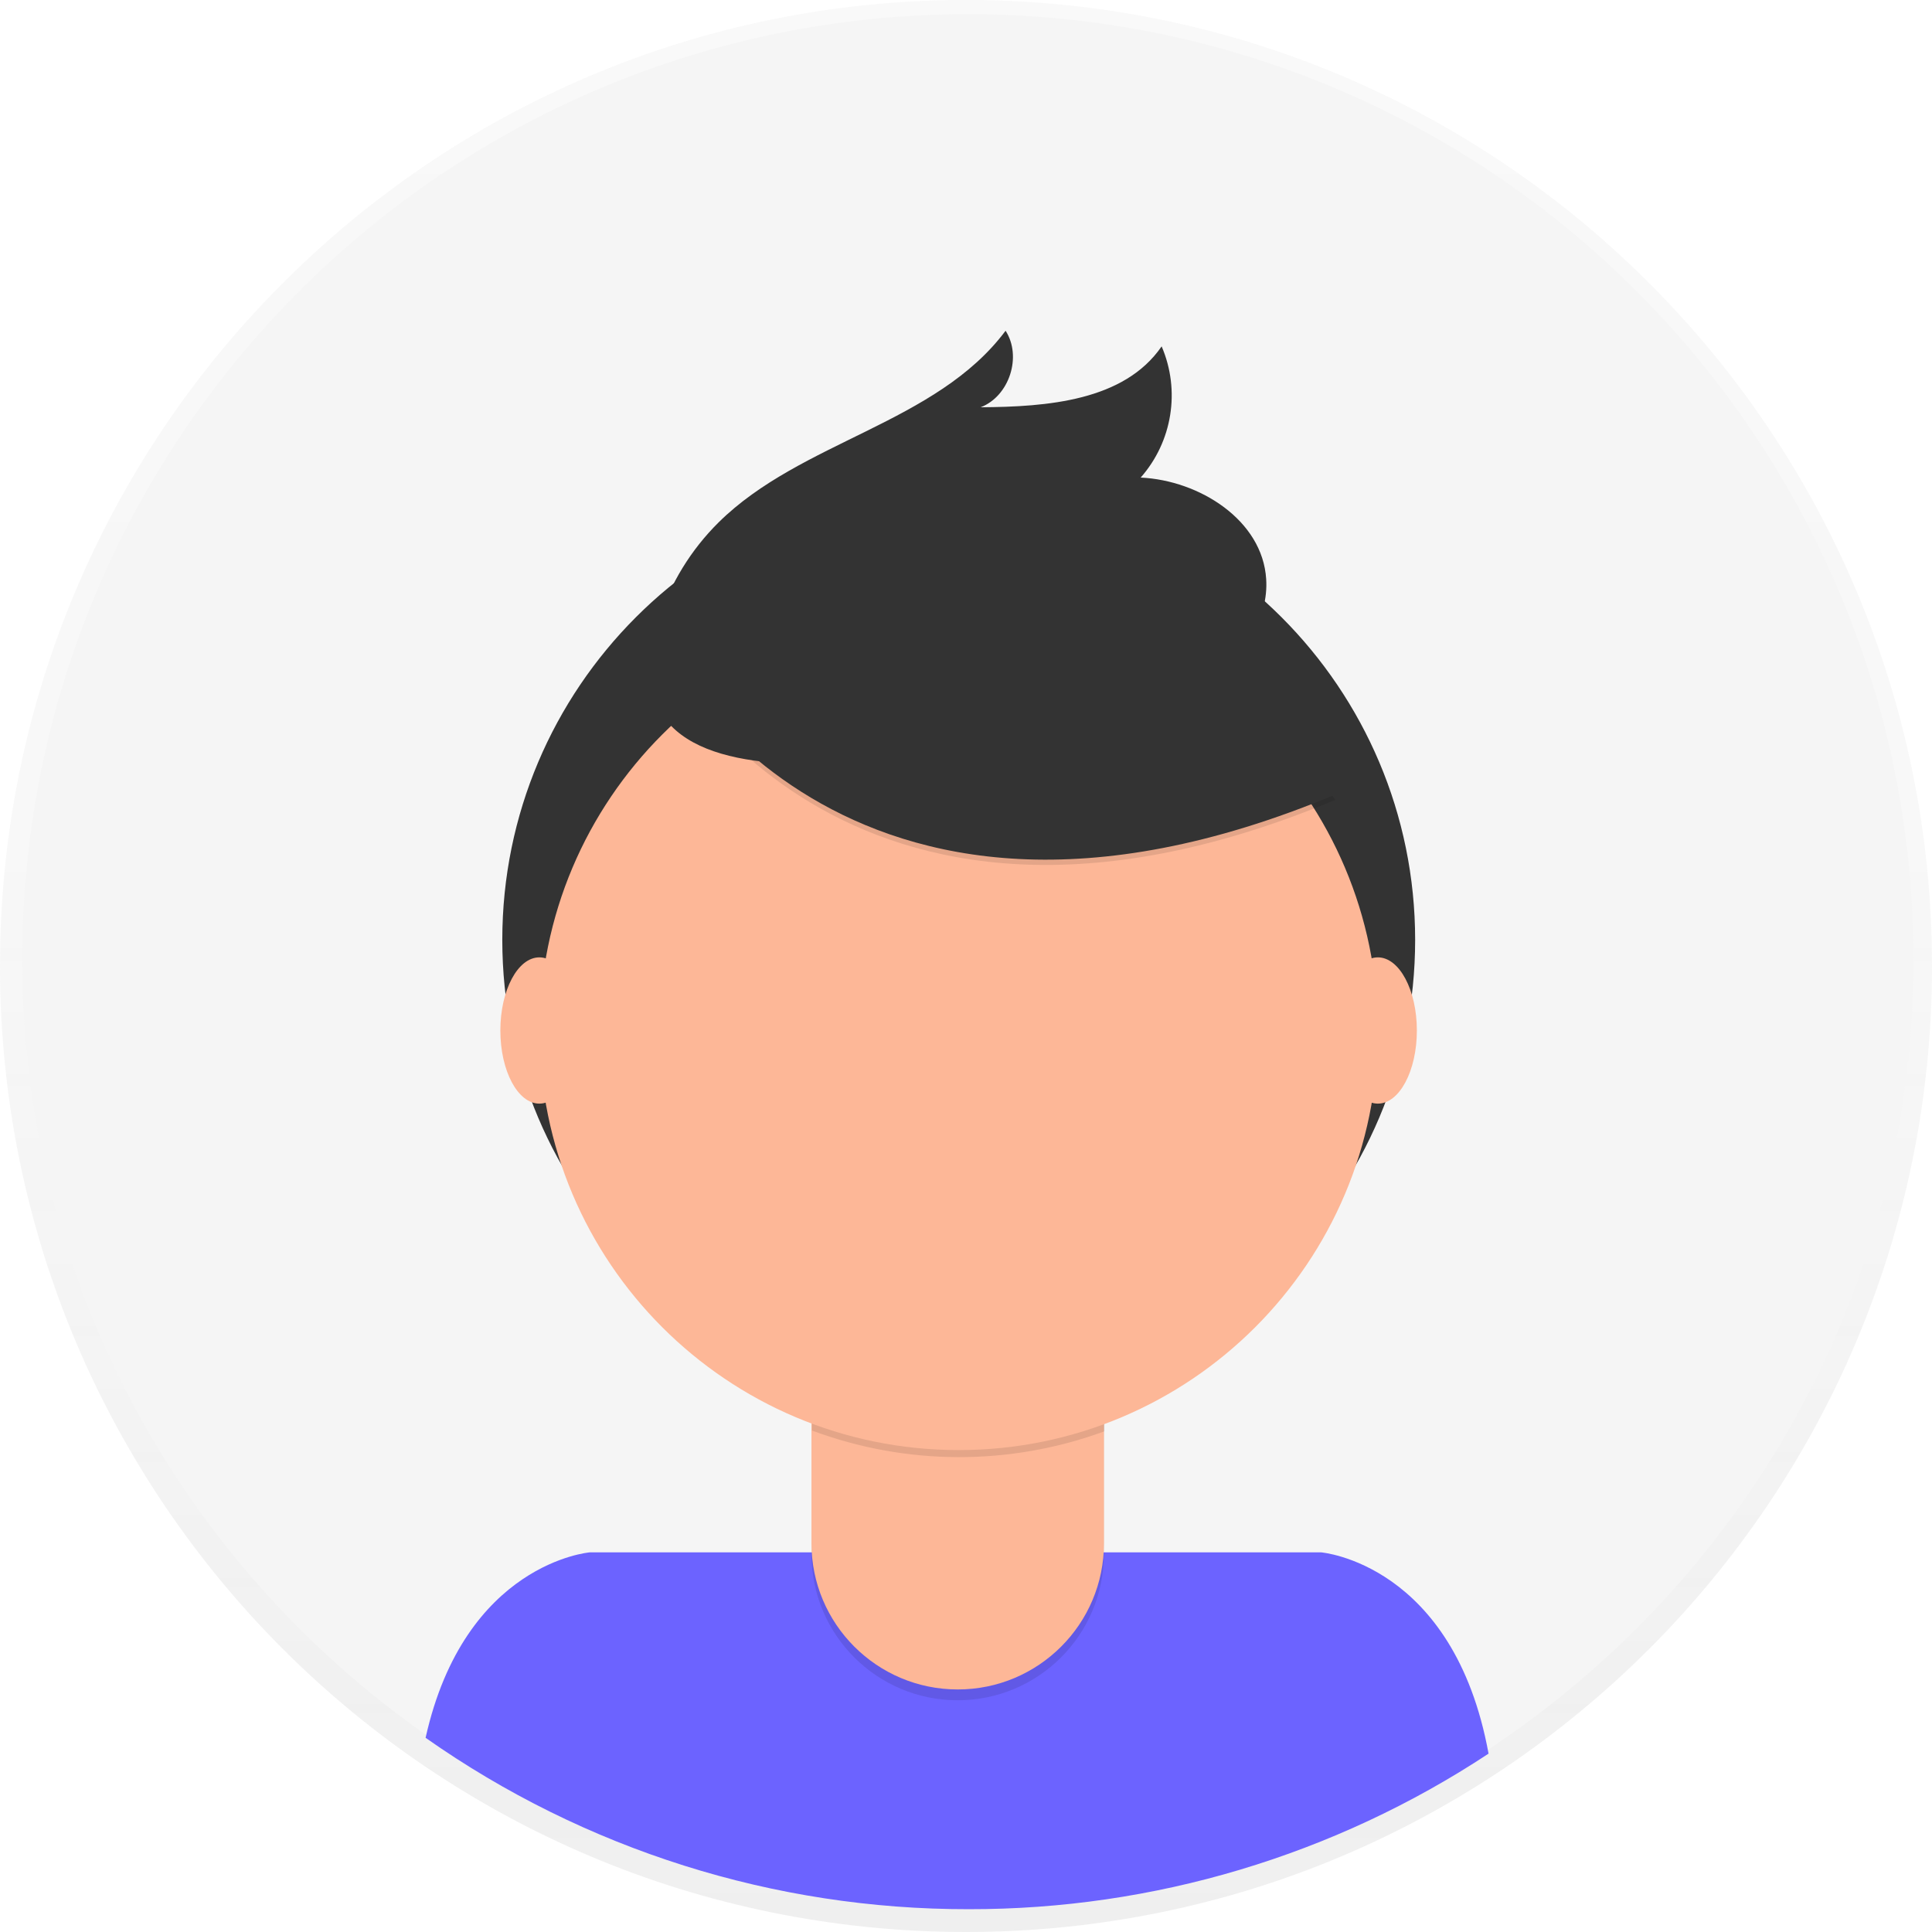
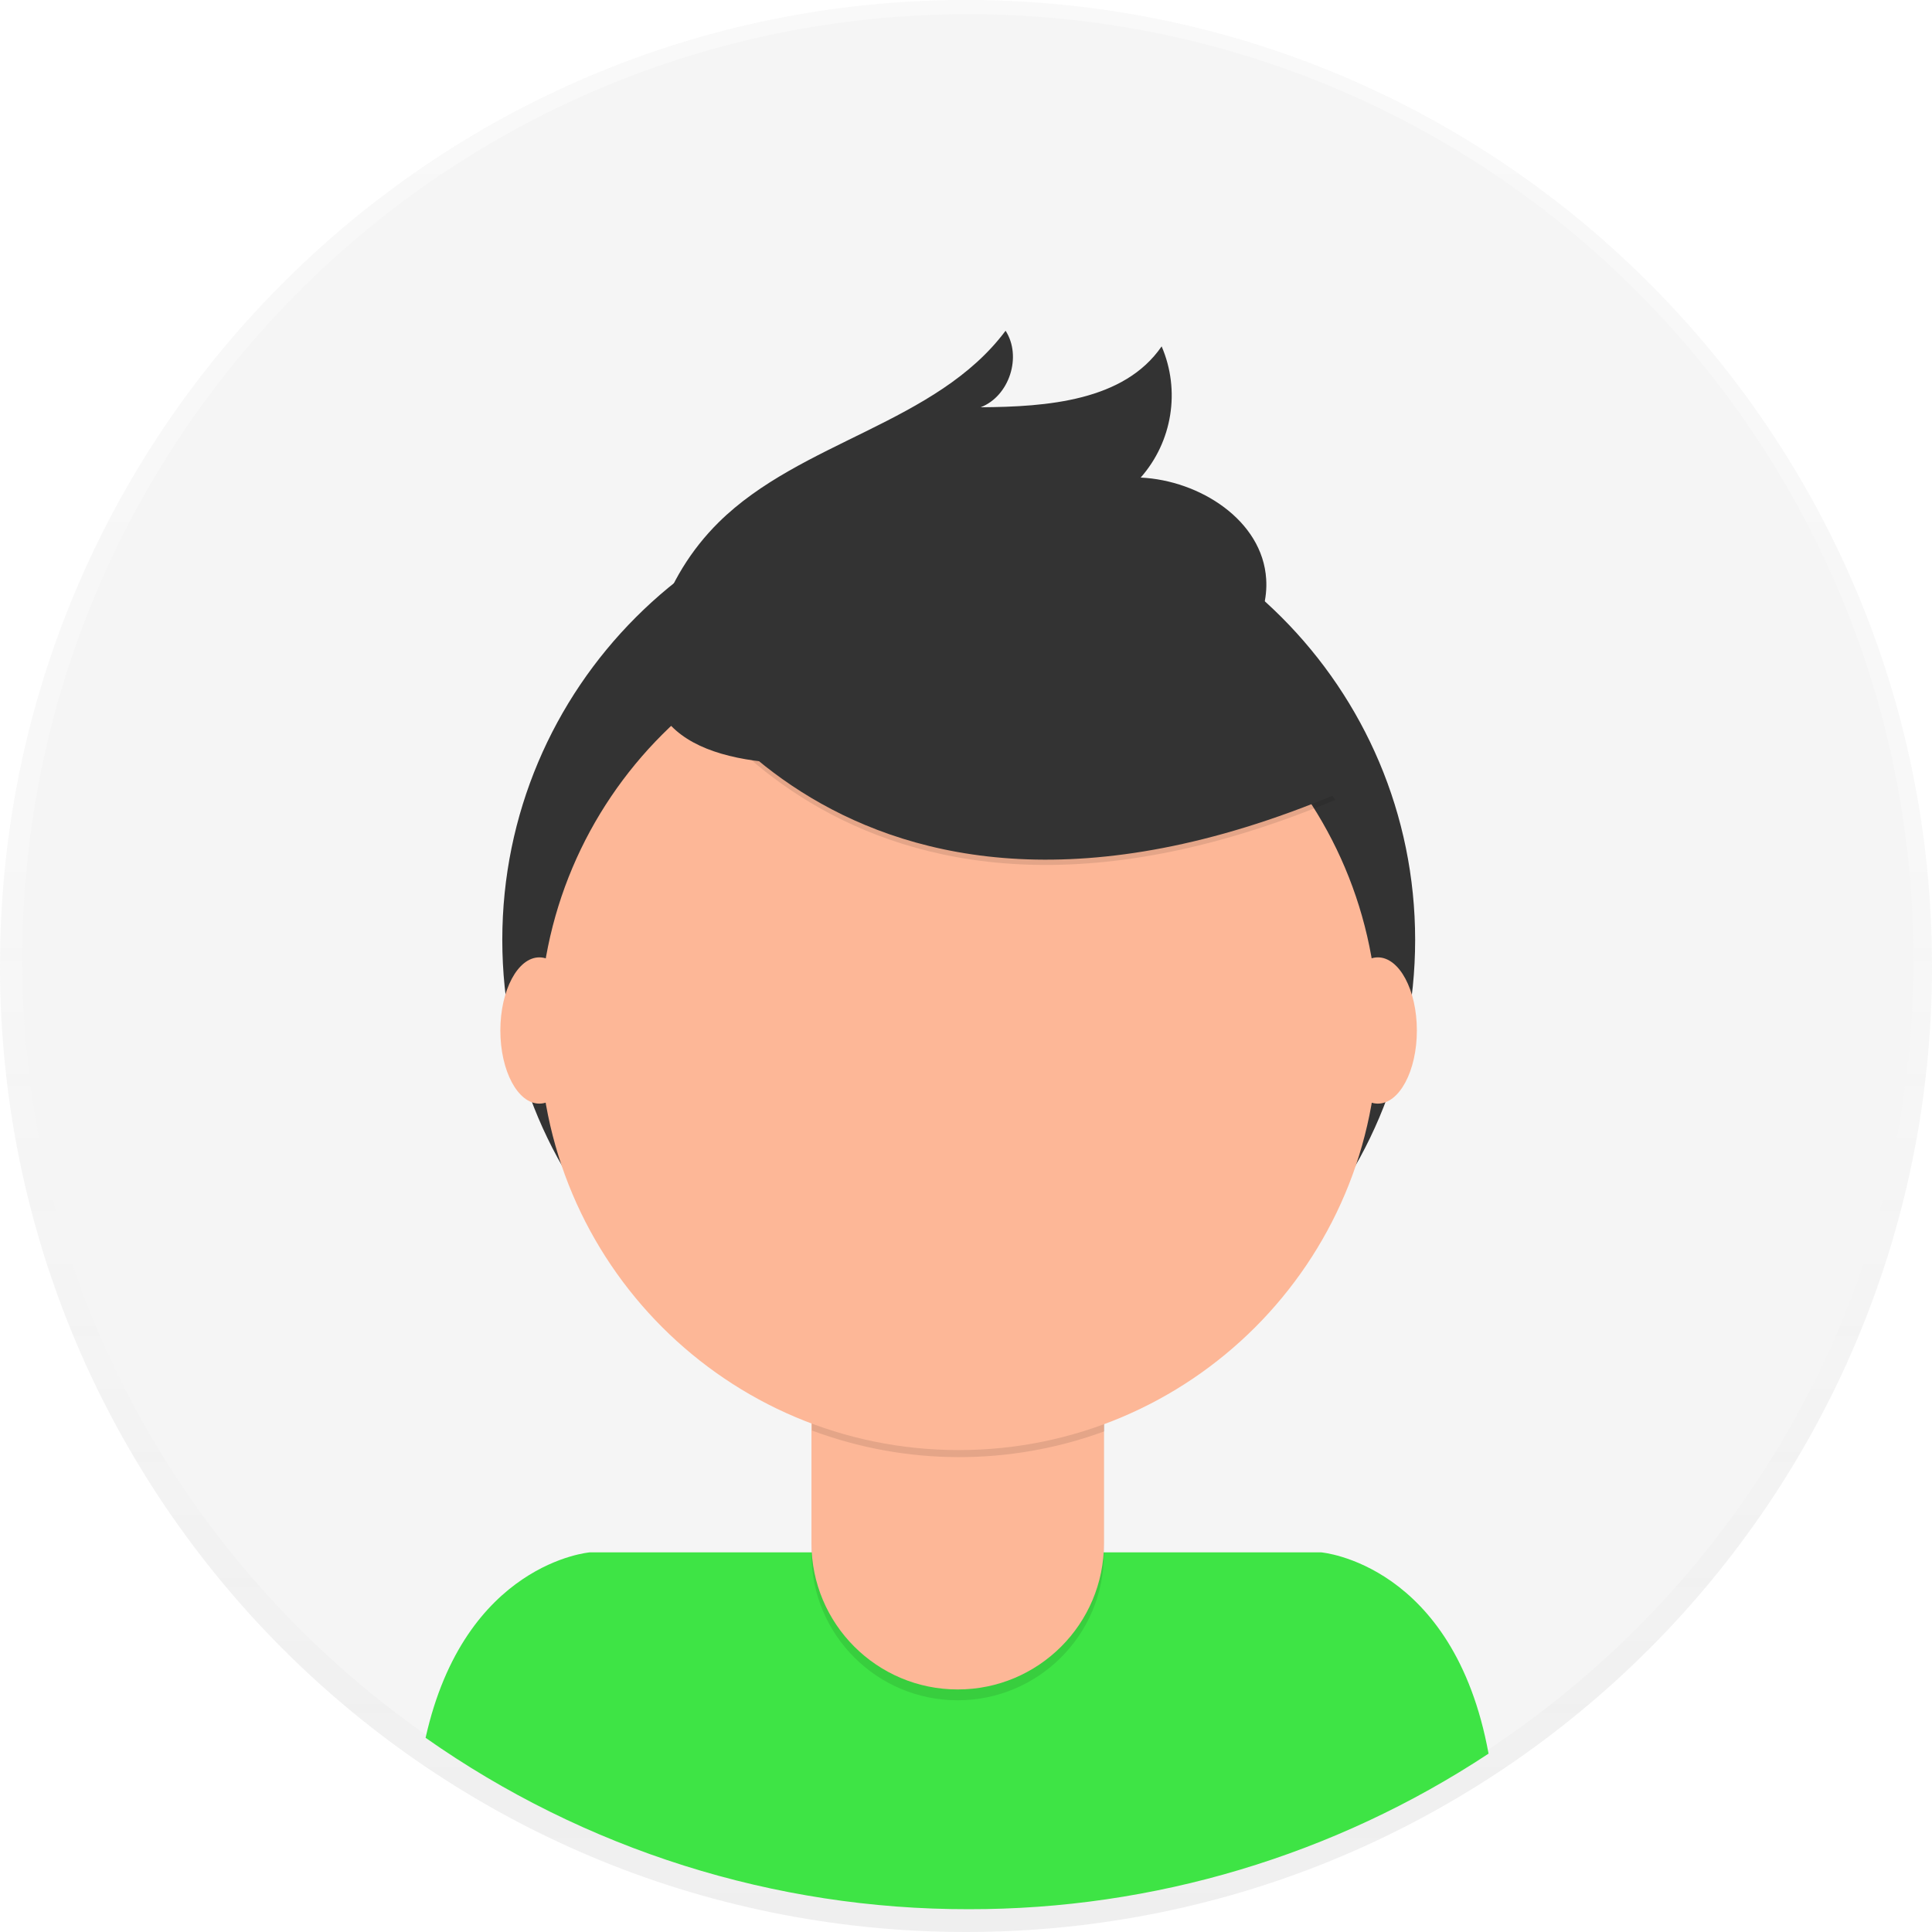
<svg xmlns="http://www.w3.org/2000/svg" id="457bf273-24a3-4fd8-a857-e9b918267d6a" data-name="Layer 1" width="698" height="698" viewBox="0 0 698 698">
  <defs>
    <linearGradient id="b247946c-c62f-4d08-994a-4c3d64e1e98f" x1="349" y1="698" x2="349" gradientUnits="userSpaceOnUse">
      <stop offset="0" stop-color="gray" stop-opacity="0.25" />
      <stop offset="0.54" stop-color="gray" stop-opacity="0.12" />
      <stop offset="1" stop-color="gray" stop-opacity="0.1" />
    </linearGradient>
  </defs>
  <g opacity="0.5">
    <circle cx="349" cy="349" r="349" fill="url(#b247946c-c62f-4d08-994a-4c3d64e1e98f)" />
  </g>
  <circle cx="349.68" cy="346.77" r="341.64" fill="#f5f5f5" />
-   <path d="M601,790.76a340,340,0,0,0,187.79-56.2c-12.59-68.8-60.5-72.72-60.5-72.72H464.09s-45.21,3.71-59.33,67A340.07,340.07,0,0,0,601,790.76Z" transform="translate(-251 -101)" fill="#6c63ff" />
+   <path d="M601,790.76a340,340,0,0,0,187.79-56.2c-12.59-68.8-60.5-72.72-60.5-72.72H464.09s-45.21,3.71-59.33,67A340.07,340.07,0,0,0,601,790.76Z" transform="translate(-251 -101)" fill="#3ee445" />
  <circle cx="346.37" cy="339.57" r="164.9" fill="#333" />
  <path d="M293.15,476.92H398.81a0,0,0,0,1,0,0v84.53A52.83,52.83,0,0,1,346,614.28h0a52.83,52.83,0,0,1-52.83-52.83V476.92a0,0,0,0,1,0,0Z" opacity="0.1" />
  <path d="M296.5,473h99a3.35,3.35,0,0,1,3.35,3.35v81.18A52.83,52.83,0,0,1,346,610.37h0a52.83,52.83,0,0,1-52.83-52.83V476.35A3.35,3.35,0,0,1,296.5,473Z" fill="#fdb797" />
  <path d="M544.34,617.82a152.07,152.07,0,0,0,105.66.29v-13H544.34Z" transform="translate(-251 -101)" opacity="0.1" />
  <circle cx="346.37" cy="372.44" r="151.45" fill="#fdb797" />
  <path d="M489.49,335.68S553.32,465.24,733.37,390l-41.92-65.73-74.31-26.67Z" transform="translate(-251 -101)" opacity="0.1" />
  <path d="M489.49,333.78s63.83,129.56,243.88,54.3l-41.92-65.73-74.31-26.67Z" transform="translate(-251 -101)" fill="#333" />
  <path d="M488.93,325a87.49,87.49,0,0,1,21.69-35.27c29.79-29.45,78.63-35.66,103.68-69.24,6,9.32,1.36,23.65-9,27.65,24-.16,51.81-2.26,65.38-22a44.89,44.89,0,0,1-7.57,47.4c21.27,1,44,15.4,45.34,36.65.92,14.16-8,27.56-19.59,35.68s-25.71,11.85-39.56,14.9C608.86,369.7,462.54,407.07,488.93,325Z" transform="translate(-251 -101)" fill="#333" />
  <ellipse cx="194.86" cy="372.3" rx="14.09" ry="26.42" fill="#fdb797" />
  <ellipse cx="497.8" cy="372.3" rx="14.09" ry="26.42" fill="#fdb797" />
</svg>
